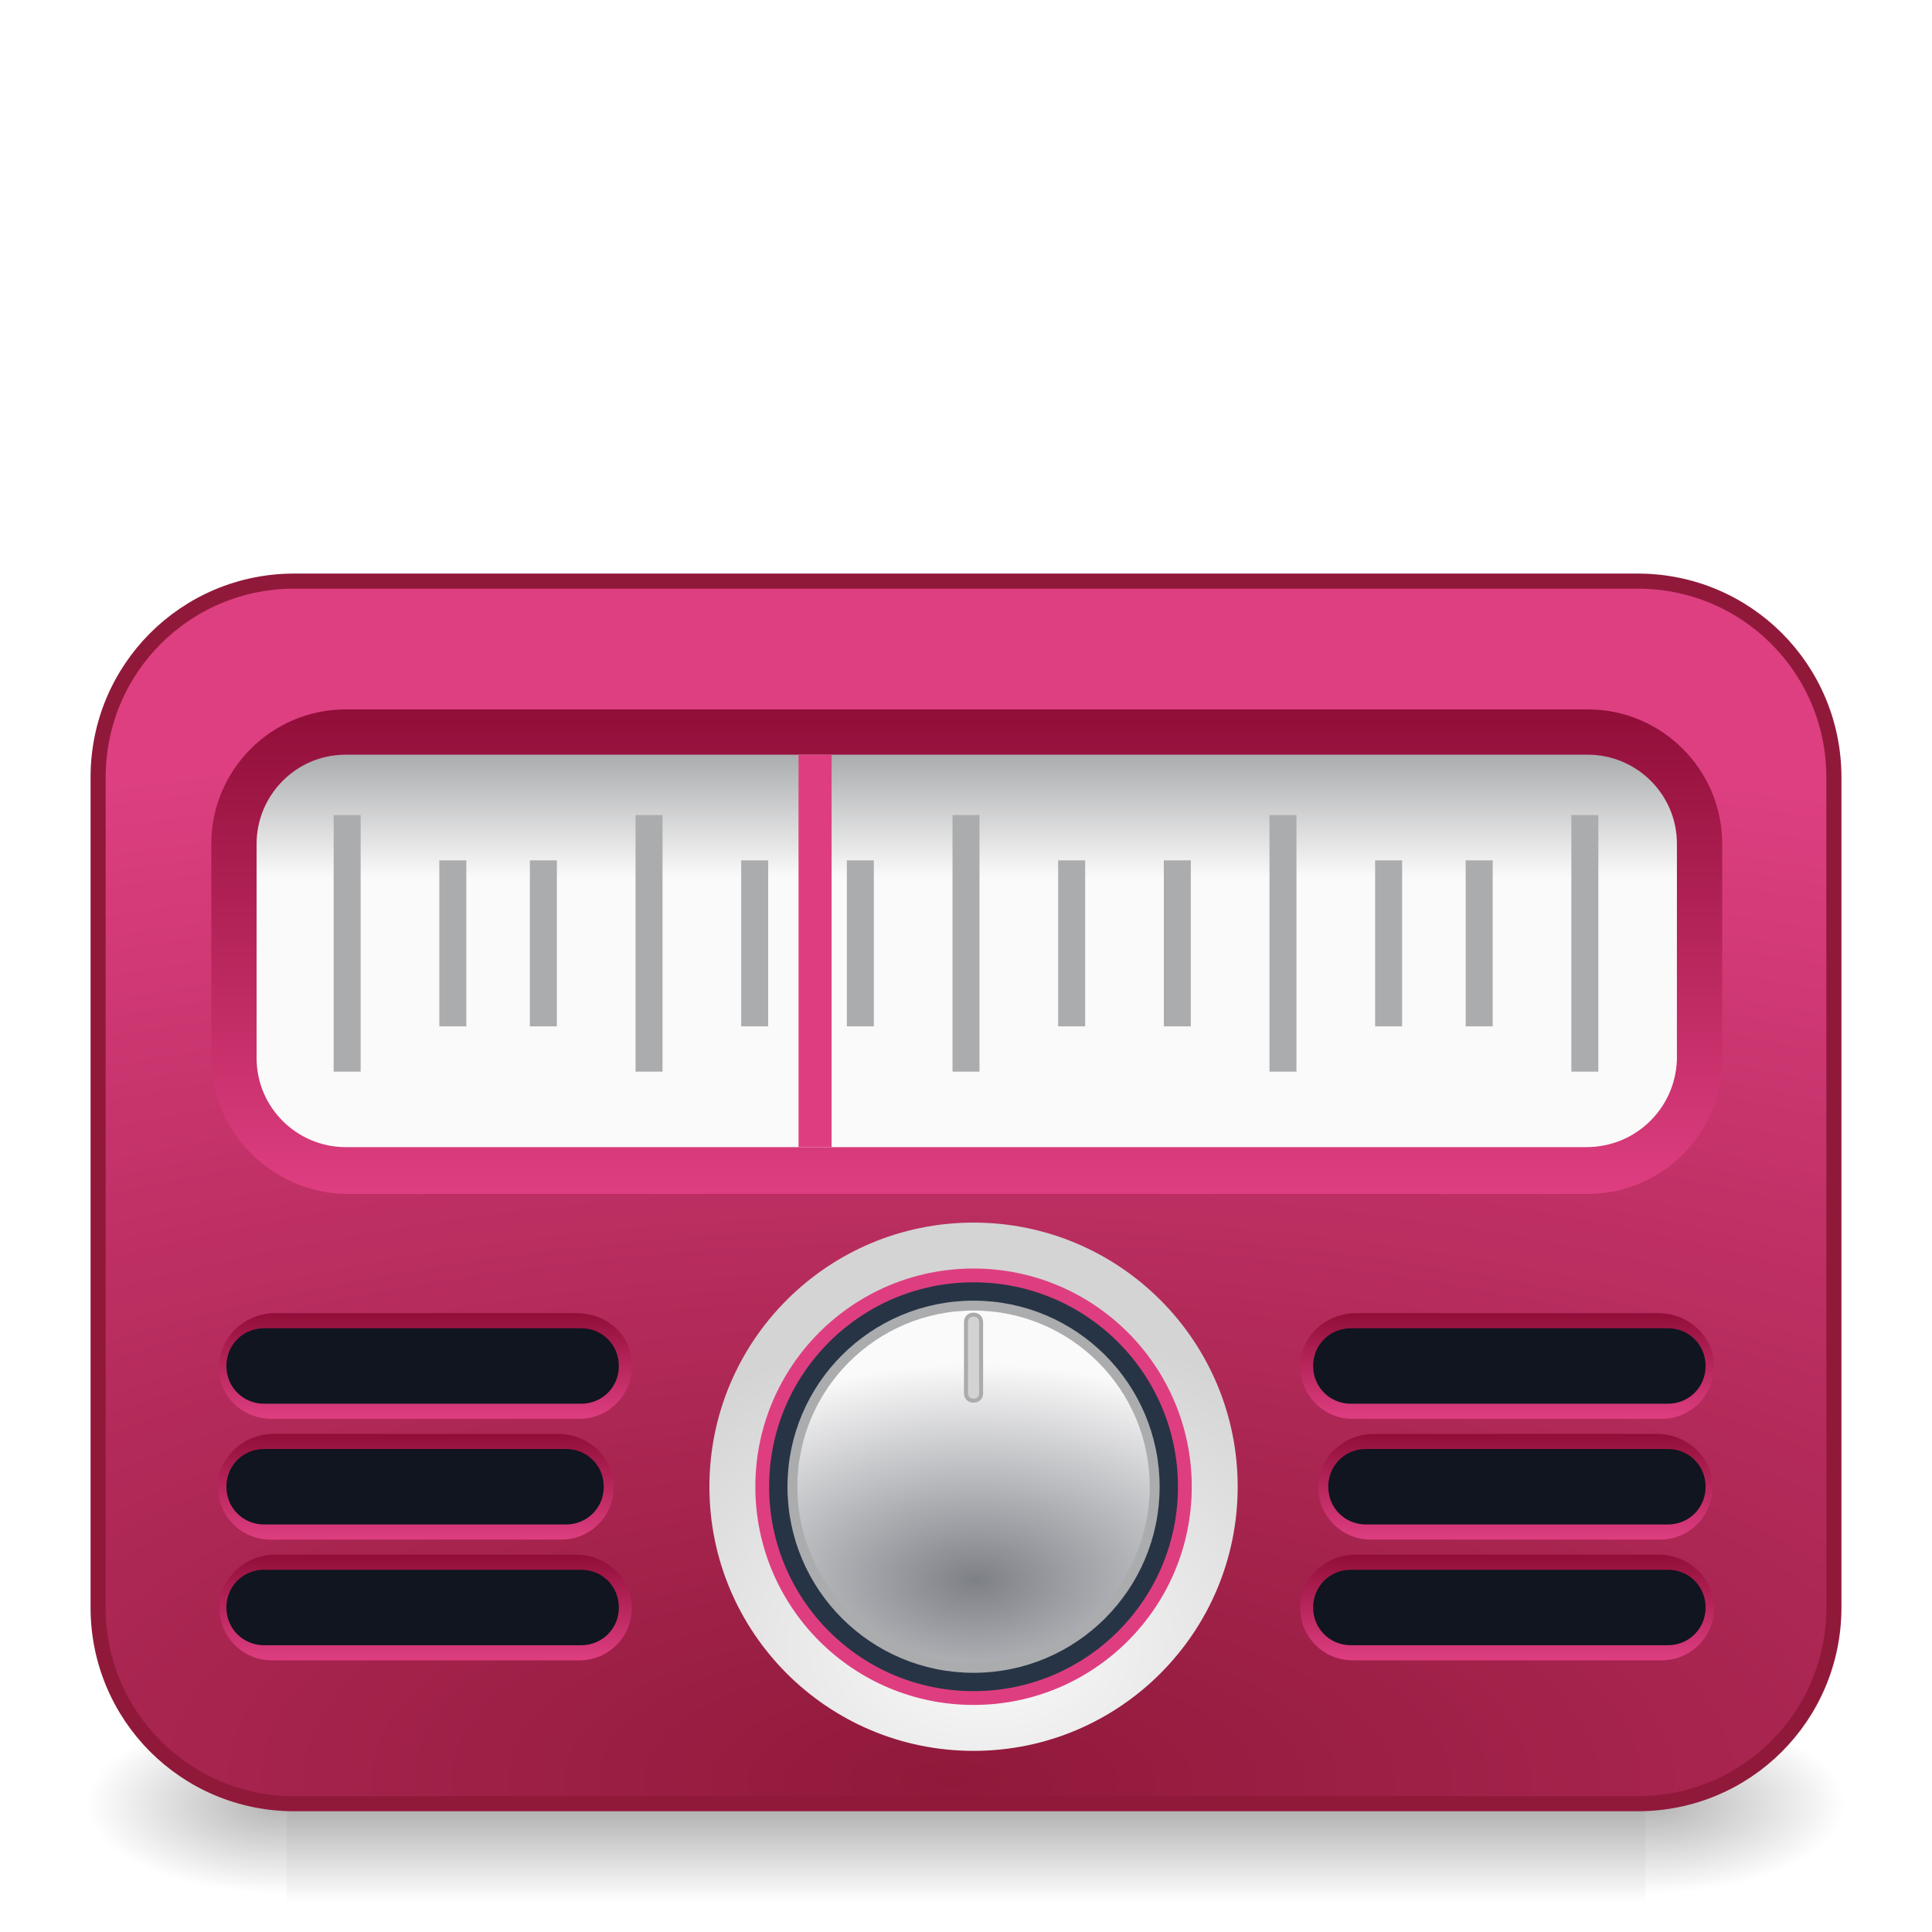
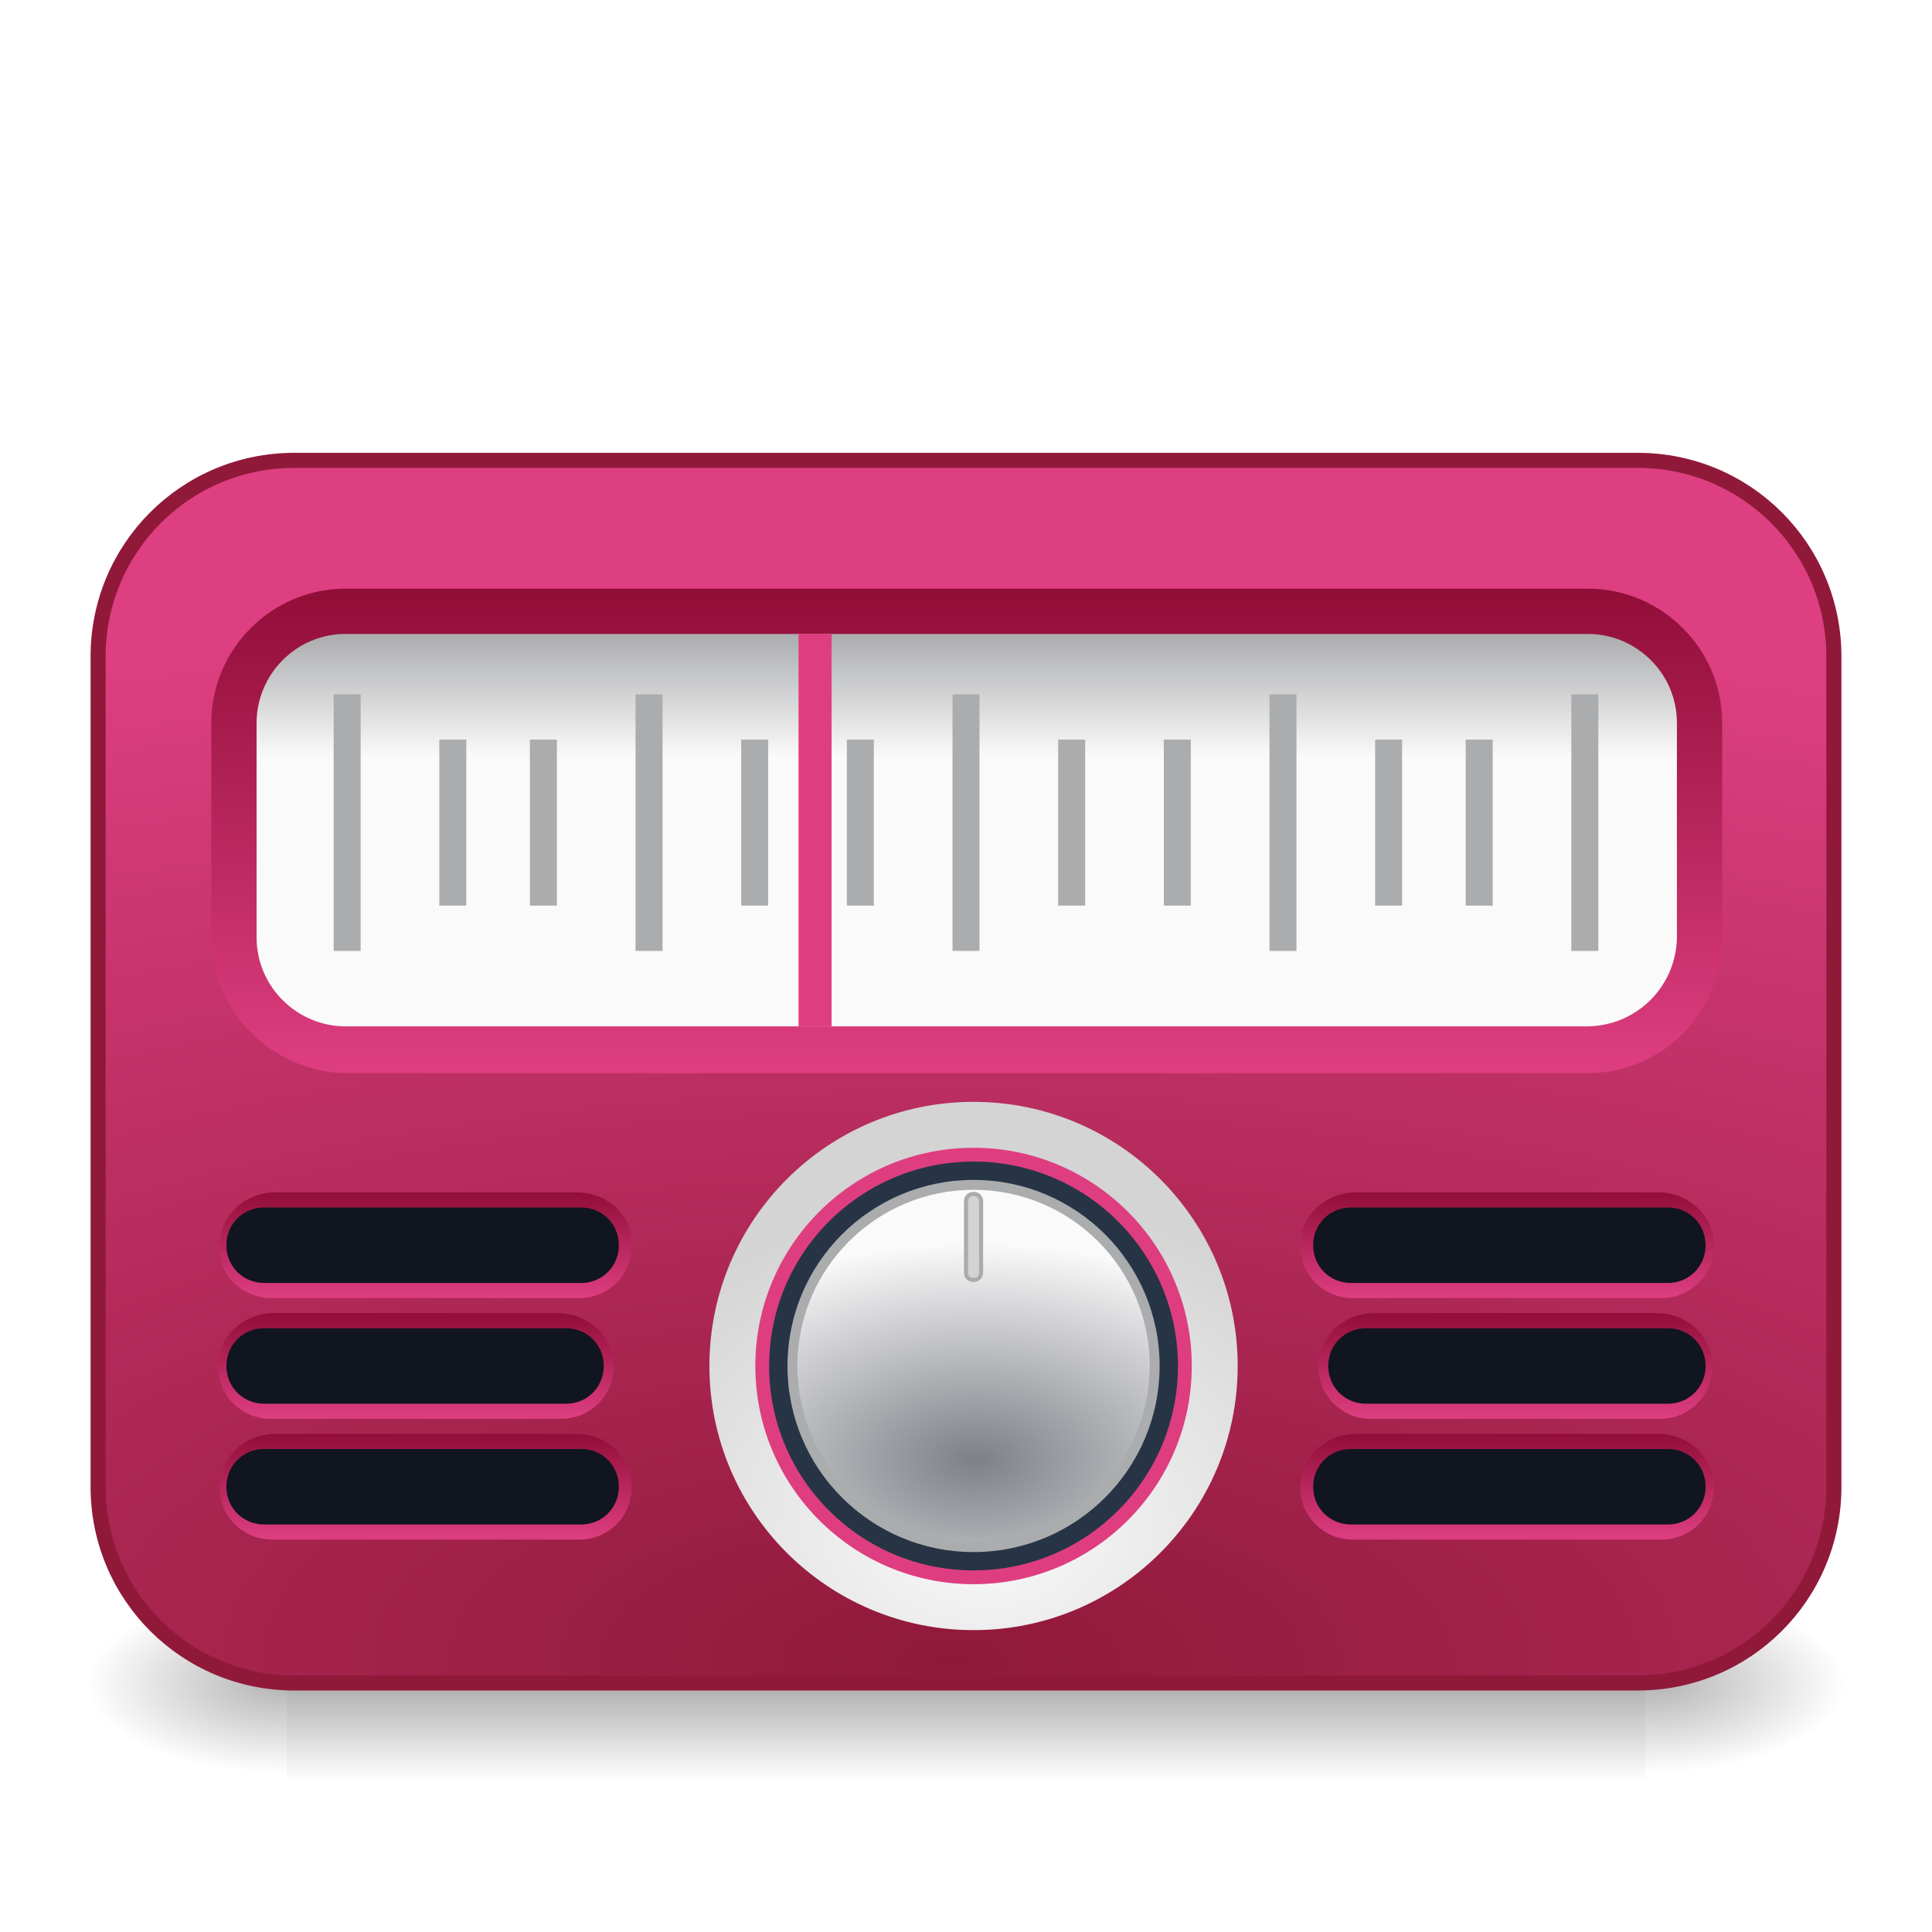
<svg xmlns="http://www.w3.org/2000/svg" id="svg2981" xml:space="preserve" style="enable-background:new 0 0 128 128;" viewBox="0 0 128 128" y="0px" x="0px" version="1.1">
  <defs id="defs2985" />
  <style id="style2813" type="text/css">
	.st0{display:none;}
	.st1{display:inline;opacity:0.2;fill:none;stroke:#000000;stroke-width:0.25;enable-background:new    ;}
	.st2{opacity:0.3;fill:url(#SVGID_1_);enable-background:new    ;}
	.st3{opacity:0.3;fill:url(#SVGID_2_);enable-background:new    ;}
	.st4{opacity:0.3;fill:url(#SVGID_3_);enable-background:new    ;}
	.st5{fill:url(#SVGID_4_);stroke:#90193A;}
	.st6{fill:url(#SVGID_5_);}
	.st7{fill:url(#SVGID_6_);}
	.st8{fill:none;stroke:#ABACAE;stroke-width:1.788;stroke-miterlimit:10;}
	.st9{fill:none;stroke:#DE3E80;stroke-width:2.191;stroke-miterlimit:10;}
	.st10{fill:url(#SVGID_7_);}
	.st11{fill:#273445;stroke:#DE3E80;stroke-width:0.913;stroke-linecap:round;stroke-linejoin:round;}
	.st12{fill:url(#SVGID_8_);stroke:#ABACAE;stroke-width:0.656;stroke-linecap:round;stroke-linejoin:round;}
	.st13{fill:#D3D3D3;stroke:#ABABAD;stroke-width:0.267;}
	.st14{fill:url(#SVGID_9_);}
	.st15{fill:#101520;}
	.st16{fill:url(#SVGID_10_);}
	.st17{fill:url(#SVGID_11_);}
	.st18{fill:url(#SVGID_12_);}
	.st19{fill:url(#SVGID_13_);}
	.st20{fill:url(#SVGID_14_);}
</style>
  <g class="st0" id="Layer_1">
    <path id="path2815" d="M128,94.1H0 M128,98.1H0 M128,102.1H0 M128,92.1H0 M128,96.1H0 M128,100.1H0 M128,82.1H0 M128,86.1H0    M128,90.1H0 M128,80.1H0 M128,84.1H0 M128,88.1H0 M128,70.1H0 M128,74.1H0 M128,78.1H0 M128,68.1H0 M128,72.1H0 M128,76.1H0    M128,58.1H0 M128,62.1H0 M128,66.1H0 M128,56.1H0 M128,60.1H0 M128,64.1H0 M128,46.1H0 M128,50.1H0 M128,54.1H0 M128,44.1H0    M128,48.1H0 M128,52.1H0 M128,38.1H0 M128,42.1H0 M128,36.1H0 M128,40.1H0 M128,26.1H0 M128,30.1H0 M128,34.1H0 M128,24.1H0    M128,28.1H0 M128,32.1H0 M128,14.1H0 M128,18.1H0 M128,22.1H0 M128,12.1H0 M128,16.1H0 M128,20.1H0 M128,2.1H0 M128,6.1H0    M128,10.1H0 M128,4.1H0 M128,8.1H0 M128,116.1H0 M128,120.1H0 M128,124.1H0 M128,114.1H0 M128,118.1H0 M128,122.1H0 M128,104.1H0    M128,108.1H0 M128,112.1H0 M128,106.1H0 M128,110.1H0 M128,126.1H0 M34.1,128V0 M30.1,128V0 M26.1,128V0 M36.1,128V0 M32.1,128V0    M28.1,128V0 M46.1,128V0 M42.1,128V0 M38.1,128V0 M48.1,128V0 M44.1,128V0 M40.1,128V0 M58.1,128V0 M54.1,128V0 M50.1,128V0    M60.1,128V0 M56.1,128V0 M52.1,128V0 M70.1,128V0 M66.1,128V0 M62.1,128V0 M72.1,128V0 M68.1,128V0 M64.1,128V0 M82.1,128V0    M78.1,128V0 M74.1,128V0 M84.1,128V0 M80.1,128V0 M76.1,128V0 M90.1,128V0 M86.1,128V0 M92.1,128V0 M88.1,128V0 M102.1,128V0    M98.1,128V0 M94.1,128V0 M104.1,128V0 M100.1,128V0 M96.1,128V0 M114.1,128V0 M110.1,128V0 M106.1,128V0 M116.1,128V0 M112.1,128   V0 M108.1,128V0 M126.1,128V0 M122.1,128V0 M118.1,128V0 M124.1,128V0 M120.1,128V0 M12.1,128V0 M8.1,128V0 M4.1,128V0 M14.1,128V0    M10.1,128V0 M6.1,128V0 M24.1,128V0 M20.1,128V0 M16.1,128V0 M22.1,128V0 M18.1,128V0 M2.1,128V0" class="st1" />
  </g>
-   <g id="Layer_2">
+   <g id="Layer_2" transform="translate(0,-8)">
    <g id="g2841">
-       <linearGradient gradientTransform="matrix(0.1018 0 0 -2.745000e-02 -431.442 -415.1248)" y2="-19713.106" x2="4866.817" y1="-19275.947" x1="4866.817" gradientUnits="userSpaceOnUse" id="SVGID_1_">
+       <linearGradient gradientTransform="matrix(0.1018,0,0,-0.02745,-431.442,-415.1248)" y2="-19713.105" x2="4866.817" y1="-19275.947" x1="4866.817" gradientUnits="userSpaceOnUse" id="SVGID_1_">
        <stop id="stop2818" style="stop-color:#000000;stop-opacity:0" offset="0" />
        <stop id="stop2820" style="stop-color:#000000" offset="0.5" />
        <stop id="stop2822" style="stop-color:#000000;stop-opacity:0" offset="1" />
      </linearGradient>
-       <path id="path2825" d="M19,114h90v12H19V114z" class="st2" />
-       <radialGradient gradientUnits="userSpaceOnUse" gradientTransform="matrix(5.980000e-02 0 0 -2.745000e-02 -426.076 -415.1248)" r="216.184" cy="-19476.975" cx="8953.459" id="SVGID_2_">
+       <path id="path2825" d="m 19,114 h 90 v 12 H 19 Z" class="st2" style="opacity:0.3;fill:url(#SVGID_1_);enable-background:new" />
+       <radialGradient gradientUnits="userSpaceOnUse" gradientTransform="matrix(0.0598,0,0,-0.02745,-426.076,-415.1248)" r="216.184" cy="-19476.975" cx="8953.459" id="SVGID_2_">
        <stop id="stop2827" style="stop-color:#000000" offset="0" />
        <stop id="stop2829" style="stop-color:#000000;stop-opacity:0" offset="1" />
      </radialGradient>
-       <path id="path2832" d="M109,113.4v12.3c5.7,0,13.7-2.8,13.7-6.2S116.4,113.4,109,113.4z" class="st3" />
-       <radialGradient gradientUnits="userSpaceOnUse" gradientTransform="matrix(-5.980000e-02 0 0 -2.745000e-02 -459.923 -415.1248)" r="216.184" cy="-19476.975" cx="-8003.077" id="SVGID_3_">
+       <path id="path2832" d="m 109,113.4 v 12.3 c 5.7,0 13.7,-2.8 13.7,-6.2 0,-3.4 -6.3,-6.1 -13.7,-6.1 z" class="st3" style="opacity:0.3;fill:url(#SVGID_2_);enable-background:new" />
+       <radialGradient gradientUnits="userSpaceOnUse" gradientTransform="matrix(-0.0598,0,0,-0.02745,-459.923,-415.1248)" r="216.184" cy="-19476.975" cx="-8003.077" id="SVGID_3_">
        <stop id="stop2834" style="stop-color:#000000" offset="0" />
        <stop id="stop2836" style="stop-color:#000000;stop-opacity:0" offset="1" />
      </radialGradient>
-       <path id="path2839" d="M19,113.4v12.3c-5.7,0-13.7-2.8-13.7-6.2S11.6,113.4,19,113.4z" class="st4" />
+       <path id="path2839" d="m 19,113.4 v 12.3 c -5.7,0 -13.7,-2.8 -13.7,-6.2 0,-3.4 6.3,-6.1 13.7,-6.1 z" class="st4" style="opacity:0.3;fill:url(#SVGID_3_);enable-background:new" />
    </g>
-     <radialGradient gradientUnits="userSpaceOnUse" gradientTransform="matrix(1.001 6.489875e-03 -2.616541e-03 0.4055 0.2421 69.7076)" r="171.588" cy="118.115" cx="63.053" id="SVGID_4_">
+     <radialGradient gradientUnits="userSpaceOnUse" gradientTransform="matrix(1.001,0.00648988,-0.00261654,0.4055,0.2421,69.7076)" r="171.588" cy="118.115" cx="63.053" id="SVGID_4_">
      <stop id="stop2843" style="stop-color:#90193A" offset="0" />
      <stop id="stop2845" style="stop-color:#DD3F80" offset="1" />
    </radialGradient>
-     <path id="path2848" d="M108.5,119.5h-89c-7.2,0-13-5.8-13-13v-55c0-7.2,5.8-13,13-13h89c7.2,0,13,5.8,13,13v55   C121.5,113.7,115.7,119.5,108.5,119.5z" class="st5" />
-     <linearGradient gradientTransform="matrix(1.0987 0 0 1 -7.1225 0)" y2="47" x2="64.734" y1="79" x1="64.734" gradientUnits="userSpaceOnUse" id="SVGID_5_">
+     <path id="path2848" d="m 108.5,119.5 h -89 c -7.2,0 -13,-5.8 -13,-13 v -55 c 0,-7.2 5.8,-13 13,-13 h 89 c 7.2,0 13,5.8 13,13 v 55 c 0,7.2 -5.8,13 -13,13 z" class="st5" style="fill:url(#SVGID_4_);stroke:#90193a" />
+     <linearGradient gradientTransform="matrix(1.0987,0,0,1,-7.1225,0)" y2="47" x2="64.734" y1="79" x1="64.734" gradientUnits="userSpaceOnUse" id="SVGID_5_">
      <stop id="stop2850" style="stop-color:#DE3E80" offset="0" />
      <stop id="stop2852" style="stop-color:#910E38" offset="1" />
    </linearGradient>
-     <path id="path2855" d="M14,70.1V55.9c0-4.9,4-8.9,8.9-8.9h82.3c4.9,0,8.9,4,8.9,8.9v14.3c0,4.9-4,8.9-8.9,8.9H22.9   C18,79,14,75,14,70.1z" class="st6" />
+     <path id="path2855" d="M 14,70.1 V 55.9 C 14,51 18,47 22.9,47 h 82.3 c 4.9,0 8.9,4 8.9,8.9 v 14.3 c 0,4.9 -4,8.9 -8.9,8.9 H 22.9 C 18,79 14,75 14,70.1 Z" class="st6" style="fill:url(#SVGID_5_)" />
    <linearGradient y2="50" x2="64" y1="76" x1="64" gradientUnits="userSpaceOnUse" id="SVGID_6_">
      <stop id="stop2857" style="stop-color:#FAFAFA" offset="0.687" />
      <stop id="stop2859" style="stop-color:#ABACAE" offset="1" />
    </linearGradient>
-     <path id="path2862" d="M105.1,76H22.9c-3.2,0-5.9-2.6-5.9-5.9V55.9c0-3.2,2.6-5.9,5.9-5.9h82.3c3.2,0,5.9,2.6,5.9,5.9v14.3   C111,73.4,108.4,76,105.1,76z" class="st7" />
+     <path id="path2862" d="M 105.1,76 H 22.9 C 19.7,76 17,73.4 17,70.1 V 55.9 C 17,52.7 19.6,50 22.9,50 h 82.3 c 3.2,0 5.9,2.6 5.9,5.9 v 14.3 c -0.1,3.2 -2.7,5.8 -6,5.8 z" class="st7" style="fill:url(#SVGID_6_)" />
    <g id="g2892">
-       <line id="line2864" y2="71" x2="23" y1="54" x1="23" class="st8" />
-       <line id="line2866" y2="68" x2="30" y1="57" x1="30" class="st8" />
-       <line id="line2868" y2="68" x2="36" y1="57" x1="36" class="st8" />
-       <line id="line2870" y2="71" x2="43" y1="54" x1="43" class="st8" />
-       <line id="line2872" y2="68" x2="50" y1="57" x1="50" class="st8" />
-       <line id="line2874" y2="68" x2="57" y1="57" x1="57" class="st8" />
-       <line id="line2876" y2="71" x2="64" y1="54" x1="64" class="st8" />
-       <line id="line2878" y2="68" x2="71" y1="57" x1="71" class="st8" />
-       <line id="line2880" y2="68" x2="78" y1="57" x1="78" class="st8" />
-       <line id="line2882" y2="71" x2="85" y1="54" x1="85" class="st8" />
-       <line id="line2884" y2="71" x2="105" y1="54" x1="105" class="st8" />
-       <line id="line2886" y2="68" x2="92" y1="57" x1="92" class="st8" />
-       <line id="line2888" y2="68" x2="98" y1="57" x1="98" class="st8" />
-       <line id="line2890" y2="76" x2="54" y1="50" x1="54" class="st9" />
+       <line id="line2864" y2="71" x2="23" y1="54" x1="23" class="st8" style="fill:none;stroke:#abacae;stroke-width:1.788;stroke-miterlimit:10" />
+       <line id="line2866" y2="68" x2="30" y1="57" x1="30" class="st8" style="fill:none;stroke:#abacae;stroke-width:1.788;stroke-miterlimit:10" />
+       <line id="line2868" y2="68" x2="36" y1="57" x1="36" class="st8" style="fill:none;stroke:#abacae;stroke-width:1.788;stroke-miterlimit:10" />
+       <line id="line2870" y2="71" x2="43" y1="54" x1="43" class="st8" style="fill:none;stroke:#abacae;stroke-width:1.788;stroke-miterlimit:10" />
+       <line id="line2872" y2="68" x2="50" y1="57" x1="50" class="st8" style="fill:none;stroke:#abacae;stroke-width:1.788;stroke-miterlimit:10" />
+       <line id="line2874" y2="68" x2="57" y1="57" x1="57" class="st8" style="fill:none;stroke:#abacae;stroke-width:1.788;stroke-miterlimit:10" />
+       <line id="line2876" y2="71" x2="64" y1="54" x1="64" class="st8" style="fill:none;stroke:#abacae;stroke-width:1.788;stroke-miterlimit:10" />
+       <line id="line2878" y2="68" x2="71" y1="57" x1="71" class="st8" style="fill:none;stroke:#abacae;stroke-width:1.788;stroke-miterlimit:10" />
+       <line id="line2880" y2="68" x2="78" y1="57" x1="78" class="st8" style="fill:none;stroke:#abacae;stroke-width:1.788;stroke-miterlimit:10" />
+       <line id="line2882" y2="71" x2="85" y1="54" x1="85" class="st8" style="fill:none;stroke:#abacae;stroke-width:1.788;stroke-miterlimit:10" />
+       <line id="line2884" y2="71" x2="105" y1="54" x1="105" class="st8" style="fill:none;stroke:#abacae;stroke-width:1.788;stroke-miterlimit:10" />
+       <line id="line2886" y2="68" x2="92" y1="57" x1="92" class="st8" style="fill:none;stroke:#abacae;stroke-width:1.788;stroke-miterlimit:10" />
+       <line id="line2888" y2="68" x2="98" y1="57" x1="98" class="st8" style="fill:none;stroke:#abacae;stroke-width:1.788;stroke-miterlimit:10" />
+       <line id="line2890" y2="76" x2="54" y1="50" x1="54" class="st9" style="fill:none;stroke:#de3e80;stroke-width:2.191;stroke-miterlimit:10" />
    </g>
    <g id="g2912">
-       <radialGradient gradientUnits="userSpaceOnUse" gradientTransform="matrix(1.0041 0 0 0.757 7.136185e-02 26.351)" r="28.579" cy="109.392" cx="65.029" id="SVGID_7_">
+       <radialGradient gradientUnits="userSpaceOnUse" gradientTransform="matrix(1.0041,0,0,0.757,0.07136185,26.351)" r="28.579" cy="109.392" cx="65.029" id="SVGID_7_">
        <stop id="stop2894" style="stop-color:#FAFAFA" offset="0" />
        <stop id="stop2896" style="stop-color:#D4D4D4" offset="1" />
      </radialGradient>
-       <circle id="circle2899" r="17.5" cy="98.5" cx="64.5" class="st10" />
-       <circle id="circle2901" r="14" cy="98.5" cx="64.5" class="st11" />
-       <radialGradient gradientUnits="userSpaceOnUse" gradientTransform="matrix(0.9834 0 0 0.5716 1.4014 44.6367)" r="25.112" cy="105.077" cx="64.311" id="SVGID_8_">
+       <circle id="circle2899" r="17.5" cy="98.5" cx="64.5" class="st10" style="fill:url(#SVGID_7_)" />
+       <circle id="circle2901" r="14" cy="98.5" cx="64.5" class="st11" style="fill:#273445;stroke:#de3e80;stroke-width:0.914;stroke-linecap:round;stroke-linejoin:round" />
+       <radialGradient gradientUnits="userSpaceOnUse" gradientTransform="matrix(0.9834,0,0,0.5716,1.4014,44.6367)" r="25.112" cy="105.077" cx="64.311" id="SVGID_8_">
        <stop id="stop2903" style="stop-color:#7E8087" offset="0" />
        <stop id="stop2905" style="stop-color:#FAFAFA" offset="1" />
      </radialGradient>
-       <circle id="circle2908" r="12" cy="98.5" cx="64.5" class="st12" />
-       <path id="path2910" d="M64.5,92.8c-0.3,0-0.5-0.2-0.5-0.5v-4.7c0-0.3,0.2-0.5,0.5-0.5c0.3,0,0.5,0.2,0.5,0.5v4.7    C65,92.6,64.8,92.8,64.5,92.8z" class="st13" />
+       <circle id="circle2908" r="12" cy="98.5" cx="64.5" class="st12" style="fill:url(#SVGID_8_);stroke:#abacae;stroke-width:0.656;stroke-linecap:round;stroke-linejoin:round" />
+       <path id="path2910" d="M 64.5,92.8 C 64.2,92.8 64,92.6 64,92.3 v -4.7 c 0,-0.3 0.2,-0.5 0.5,-0.5 0.3,0 0.5,0.2 0.5,0.5 v 4.7 c 0,0.3 -0.2,0.5 -0.5,0.5 z" class="st13" style="fill:#d3d3d3;stroke:#ababad;stroke-width:0.267" />
    </g>
    <g id="g2923">
      <linearGradient y2="87" x2="99.796" y1="94" x1="99.796" gradientUnits="userSpaceOnUse" id="SVGID_9_">
        <stop id="stop2914" style="stop-color:#DE3E80" offset="0" />
        <stop id="stop2916" style="stop-color:#910E38" offset="1" />
      </linearGradient>
-       <path id="path2919" d="M89.6,94c-2.1,0-3.8-1.9-3.4-4.1c0.3-1.7,1.9-2.9,3.6-2.9h20.1c1.7,0,3.3,1.2,3.6,2.9    c0.4,2.2-1.3,4.1-3.4,4.1H89.6z" class="st14" />
-       <path id="path2921" d="M110.5,93h-21c-1.4,0-2.5-1.1-2.5-2.5l0,0c0-1.4,1.1-2.5,2.5-2.5h21c1.4,0,2.5,1.1,2.5,2.5l0,0    C113,91.9,111.9,93,110.5,93z" class="st15" />
+       <path id="path2919" d="m 89.6,94 c -2.1,0 -3.8,-1.9 -3.4,-4.1 0.3,-1.7 1.9,-2.9 3.6,-2.9 h 20.1 c 1.7,0 3.3,1.2 3.6,2.9 0.4,2.2 -1.3,4.1 -3.4,4.1 z" class="st14" style="fill:url(#SVGID_9_)" />
+       <path id="path2921" d="m 110.5,93 h -21 C 88.1,93 87,91.9 87,90.5 v 0 C 87,89.1 88.1,88 89.5,88 h 21 c 1.4,0 2.5,1.1 2.5,2.5 v 0 c 0,1.4 -1.1,2.5 -2.5,2.5 z" class="st15" style="fill:#101520" />
    </g>
    <g id="g2934">
      <linearGradient y2="95" x2="100.443" y1="102" x1="100.443" gradientUnits="userSpaceOnUse" id="SVGID_10_">
        <stop id="stop2925" style="stop-color:#DE3E80" offset="0" />
        <stop id="stop2927" style="stop-color:#910E38" offset="1" />
      </linearGradient>
-       <path id="path2930" d="M90.8,102c-2.1,0-3.8-1.9-3.4-4.1c0.3-1.7,1.9-2.9,3.6-2.9h18.8c1.7,0,3.3,1.2,3.6,2.9    c0.4,2.2-1.3,4.1-3.4,4.1H90.8z" class="st16" />
-       <path id="path2932" d="M110.5,101h-20c-1.4,0-2.5-1.1-2.5-2.5l0,0c0-1.4,1.1-2.5,2.5-2.5h20c1.4,0,2.5,1.1,2.5,2.5l0,0    C113,99.9,111.9,101,110.5,101z" class="st15" />
+       <path id="path2930" d="M 90.8,102 C 88.7,102 87,100.1 87.4,97.9 87.7,96.2 89.3,95 91,95 h 18.8 c 1.7,0 3.3,1.2 3.6,2.9 0.4,2.2 -1.3,4.1 -3.4,4.1 z" class="st16" style="fill:url(#SVGID_10_)" />
+       <path id="path2932" d="m 110.5,101 h -20 C 89.1,101 88,99.9 88,98.5 v 0 C 88,97.1 89.1,96 90.5,96 h 20 c 1.4,0 2.5,1.1 2.5,2.5 v 0 c 0,1.4 -1.1,2.5 -2.5,2.5 z" class="st15" style="fill:#101520" />
    </g>
    <g id="g2945">
      <linearGradient y2="103" x2="99.796" y1="110" x1="99.796" gradientUnits="userSpaceOnUse" id="SVGID_11_">
        <stop id="stop2936" style="stop-color:#DE3E80" offset="0" />
        <stop id="stop2938" style="stop-color:#910E38" offset="1" />
      </linearGradient>
-       <path id="path2941" d="M89.6,110c-2.1,0-3.8-1.9-3.4-4.1c0.3-1.7,1.9-2.9,3.6-2.9h20.1c1.7,0,3.3,1.2,3.6,2.9    c0.4,2.2-1.3,4.1-3.4,4.1H89.6z" class="st17" />
-       <path id="path2943" d="M110.5,109h-21c-1.4,0-2.5-1.1-2.5-2.5l0,0c0-1.4,1.1-2.5,2.5-2.5h21c1.4,0,2.5,1.1,2.5,2.5l0,0    C113,107.9,111.9,109,110.5,109z" class="st15" />
+       <path id="path2941" d="m 89.6,110 c -2.1,0 -3.8,-1.9 -3.4,-4.1 0.3,-1.7 1.9,-2.9 3.6,-2.9 h 20.1 c 1.7,0 3.3,1.2 3.6,2.9 0.4,2.2 -1.3,4.1 -3.4,4.1 z" class="st17" style="fill:url(#SVGID_11_)" />
+       <path id="path2943" d="m 110.5,109 h -21 c -1.4,0 -2.5,-1.1 -2.5,-2.5 v 0 c 0,-1.4 1.1,-2.5 2.5,-2.5 h 21 c 1.4,0 2.5,1.1 2.5,2.5 v 0 c 0,1.4 -1.1,2.5 -2.5,2.5 z" class="st15" style="fill:#101520" />
    </g>
    <g id="g2956">
-       <linearGradient gradientTransform="matrix(-1 0 0 1 199.5928 0)" y2="87" x2="171.389" y1="94" x1="171.389" gradientUnits="userSpaceOnUse" id="SVGID_12_">
+       <linearGradient gradientTransform="matrix(-1,0,0,1,199.5928,0)" y2="87" x2="171.389" y1="94" x1="171.389" gradientUnits="userSpaceOnUse" id="SVGID_12_">
        <stop id="stop2947" style="stop-color:#DE3E80" offset="0" />
        <stop id="stop2949" style="stop-color:#910E38" offset="1" />
      </linearGradient>
-       <path id="path2952" d="M38.4,94c2.1,0,3.8-1.9,3.4-4.1C41.6,88.2,40,87,38.2,87H18.2c-1.7,0-3.3,1.2-3.6,2.9    C14.1,92.1,15.8,94,18,94H38.4z" class="st18" />
-       <path id="path2954" d="M17.5,93h21c1.4,0,2.5-1.1,2.5-2.5l0,0c0-1.4-1.1-2.5-2.5-2.5h-21c-1.4,0-2.5,1.1-2.5,2.5l0,0    C15,91.9,16.1,93,17.5,93z" class="st15" />
+       <path id="path2952" d="m 38.4,94 c 2.1,0 3.8,-1.9 3.4,-4.1 C 41.6,88.2 40,87 38.2,87 h -20 c -1.7,0 -3.3,1.2 -3.6,2.9 -0.5,2.2 1.2,4.1 3.4,4.1 z" class="st18" style="fill:url(#SVGID_12_)" />
+       <path id="path2954" d="m 17.5,93 h 21 c 1.4,0 2.5,-1.1 2.5,-2.5 v 0 C 41,89.1 39.9,88 38.5,88 h -21 C 16.1,88 15,89.1 15,90.5 v 0 c 0,1.4 1.1,2.5 2.5,2.5 z" class="st15" style="fill:#101520" />
    </g>
    <g id="g2967">
-       <linearGradient gradientTransform="matrix(-1 0 0 1 199.5928 0)" y2="95" x2="172.036" y1="102" x1="172.036" gradientUnits="userSpaceOnUse" id="SVGID_13_">
+       <linearGradient gradientTransform="matrix(-1,0,0,1,199.5928,0)" y2="95" x2="172.036" y1="102" x1="172.036" gradientUnits="userSpaceOnUse" id="SVGID_13_">
        <stop id="stop2958" style="stop-color:#DE3E80" offset="0" />
        <stop id="stop2960" style="stop-color:#910E38" offset="1" />
      </linearGradient>
-       <path id="path2963" d="M37.2,102c2.1,0,3.8-1.9,3.4-4.1C40.3,96.2,38.7,95,37,95H18.1c-1.7,0-3.3,1.2-3.6,2.9    c-0.4,2.2,1.3,4.1,3.4,4.1H37.2z" class="st19" />
-       <path id="path2965" d="M17.5,101h20c1.4,0,2.5-1.1,2.5-2.5l0,0c0-1.4-1.1-2.5-2.5-2.5h-20c-1.4,0-2.5,1.1-2.5,2.5l0,0    C15,99.9,16.1,101,17.5,101z" class="st15" />
+       <path id="path2963" d="m 37.2,102 c 2.1,0 3.8,-1.9 3.4,-4.1 C 40.3,96.2 38.7,95 37,95 H 18.1 c -1.7,0 -3.3,1.2 -3.6,2.9 -0.4,2.2 1.3,4.1 3.4,4.1 z" class="st19" style="fill:url(#SVGID_13_)" />
+       <path id="path2965" d="m 17.5,101 h 20 c 1.4,0 2.5,-1.1 2.5,-2.5 v 0 C 40,97.1 38.9,96 37.5,96 h -20 C 16.1,96 15,97.1 15,98.5 v 0 c 0,1.4 1.1,2.5 2.5,2.5 z" class="st15" style="fill:#101520" />
    </g>
    <g id="g2978">
-       <linearGradient gradientTransform="matrix(-1 0 0 1 199.5928 0)" y2="103" x2="171.389" y1="110" x1="171.389" gradientUnits="userSpaceOnUse" id="SVGID_14_">
+       <linearGradient gradientTransform="matrix(-1,0,0,1,199.5928,0)" y2="103" x2="171.389" y1="110" x1="171.389" gradientUnits="userSpaceOnUse" id="SVGID_14_">
        <stop id="stop2969" style="stop-color:#DE3E80" offset="0" />
        <stop id="stop2971" style="stop-color:#910E38" offset="1" />
      </linearGradient>
-       <path id="path2974" d="M38.4,110c2.1,0,3.8-1.9,3.4-4.1c-0.3-1.7-1.9-2.9-3.6-2.9H18.2c-1.7,0-3.3,1.2-3.6,2.9    c-0.4,2.2,1.3,4.1,3.4,4.1H38.4z" class="st20" />
-       <path id="path2976" d="M17.5,109h21c1.4,0,2.5-1.1,2.5-2.5l0,0c0-1.4-1.1-2.5-2.5-2.5h-21c-1.4,0-2.5,1.1-2.5,2.5l0,0    C15,107.9,16.1,109,17.5,109z" class="st15" />
+       <path id="path2974" d="m 38.4,110 c 2.1,0 3.8,-1.9 3.4,-4.1 -0.3,-1.7 -1.9,-2.9 -3.6,-2.9 h -20 c -1.7,0 -3.3,1.2 -3.6,2.9 -0.4,2.2 1.3,4.1 3.4,4.1 z" class="st20" style="fill:url(#SVGID_14_)" />
+       <path id="path2976" d="m 17.5,109 h 21 c 1.4,0 2.5,-1.1 2.5,-2.5 v 0 c 0,-1.4 -1.1,-2.5 -2.5,-2.5 h -21 c -1.4,0 -2.5,1.1 -2.5,2.5 v 0 c 0,1.4 1.1,2.5 2.5,2.5 z" class="st15" style="fill:#101520" />
    </g>
  </g>
</svg>
